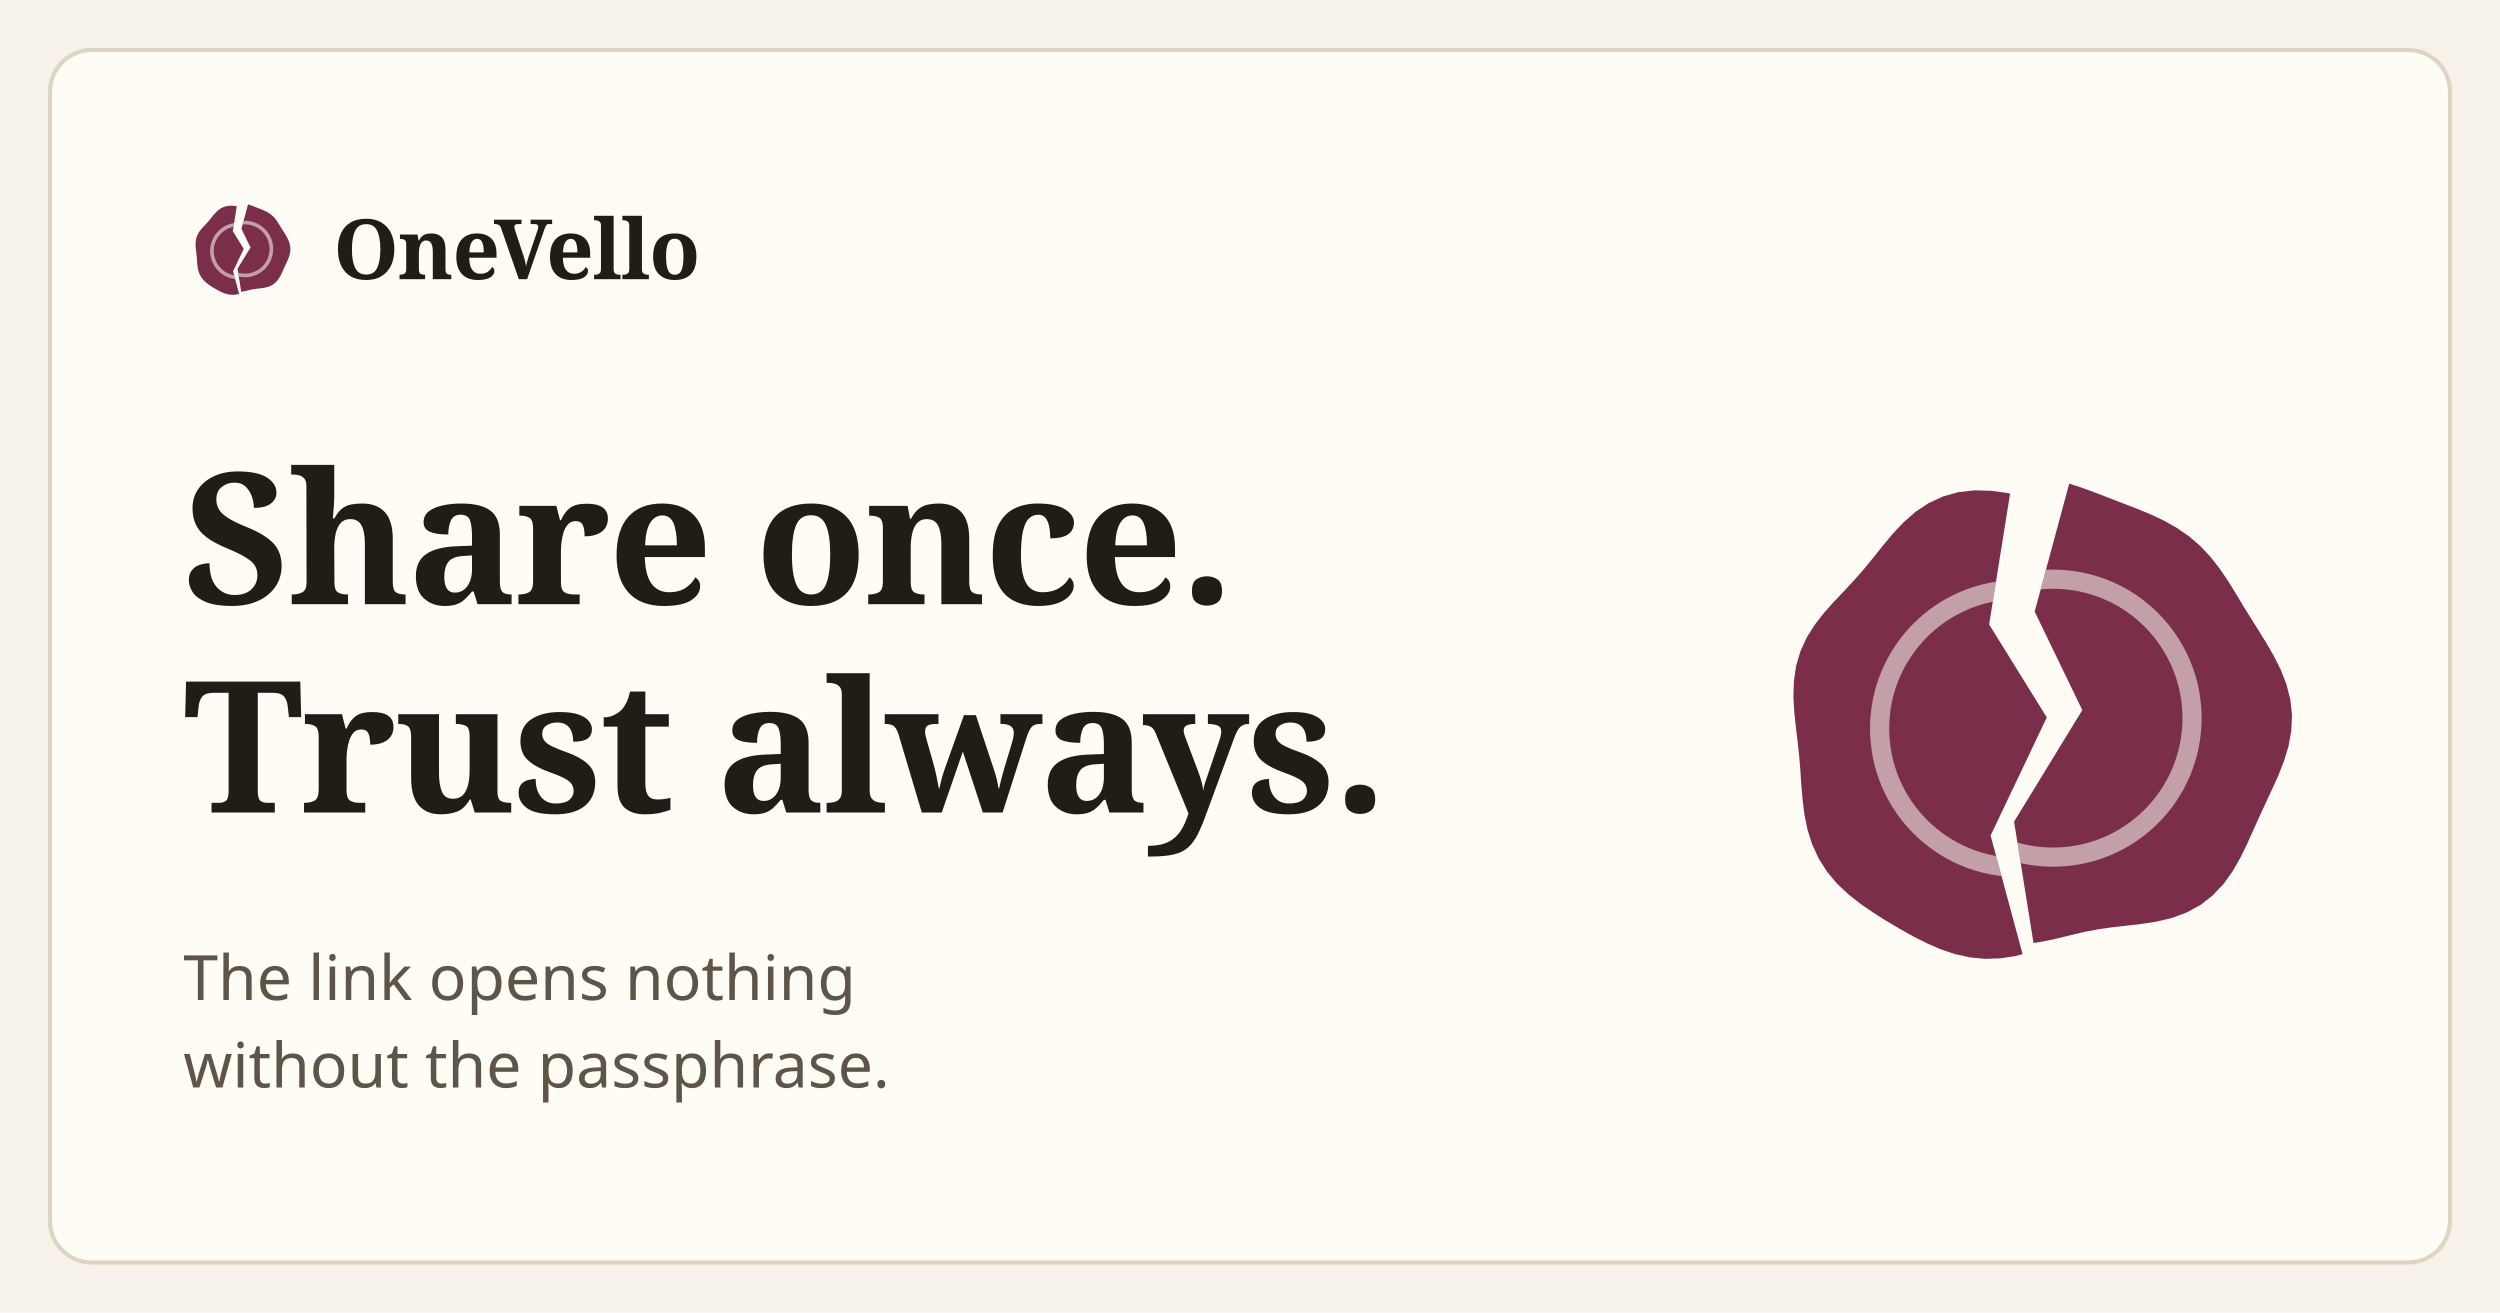
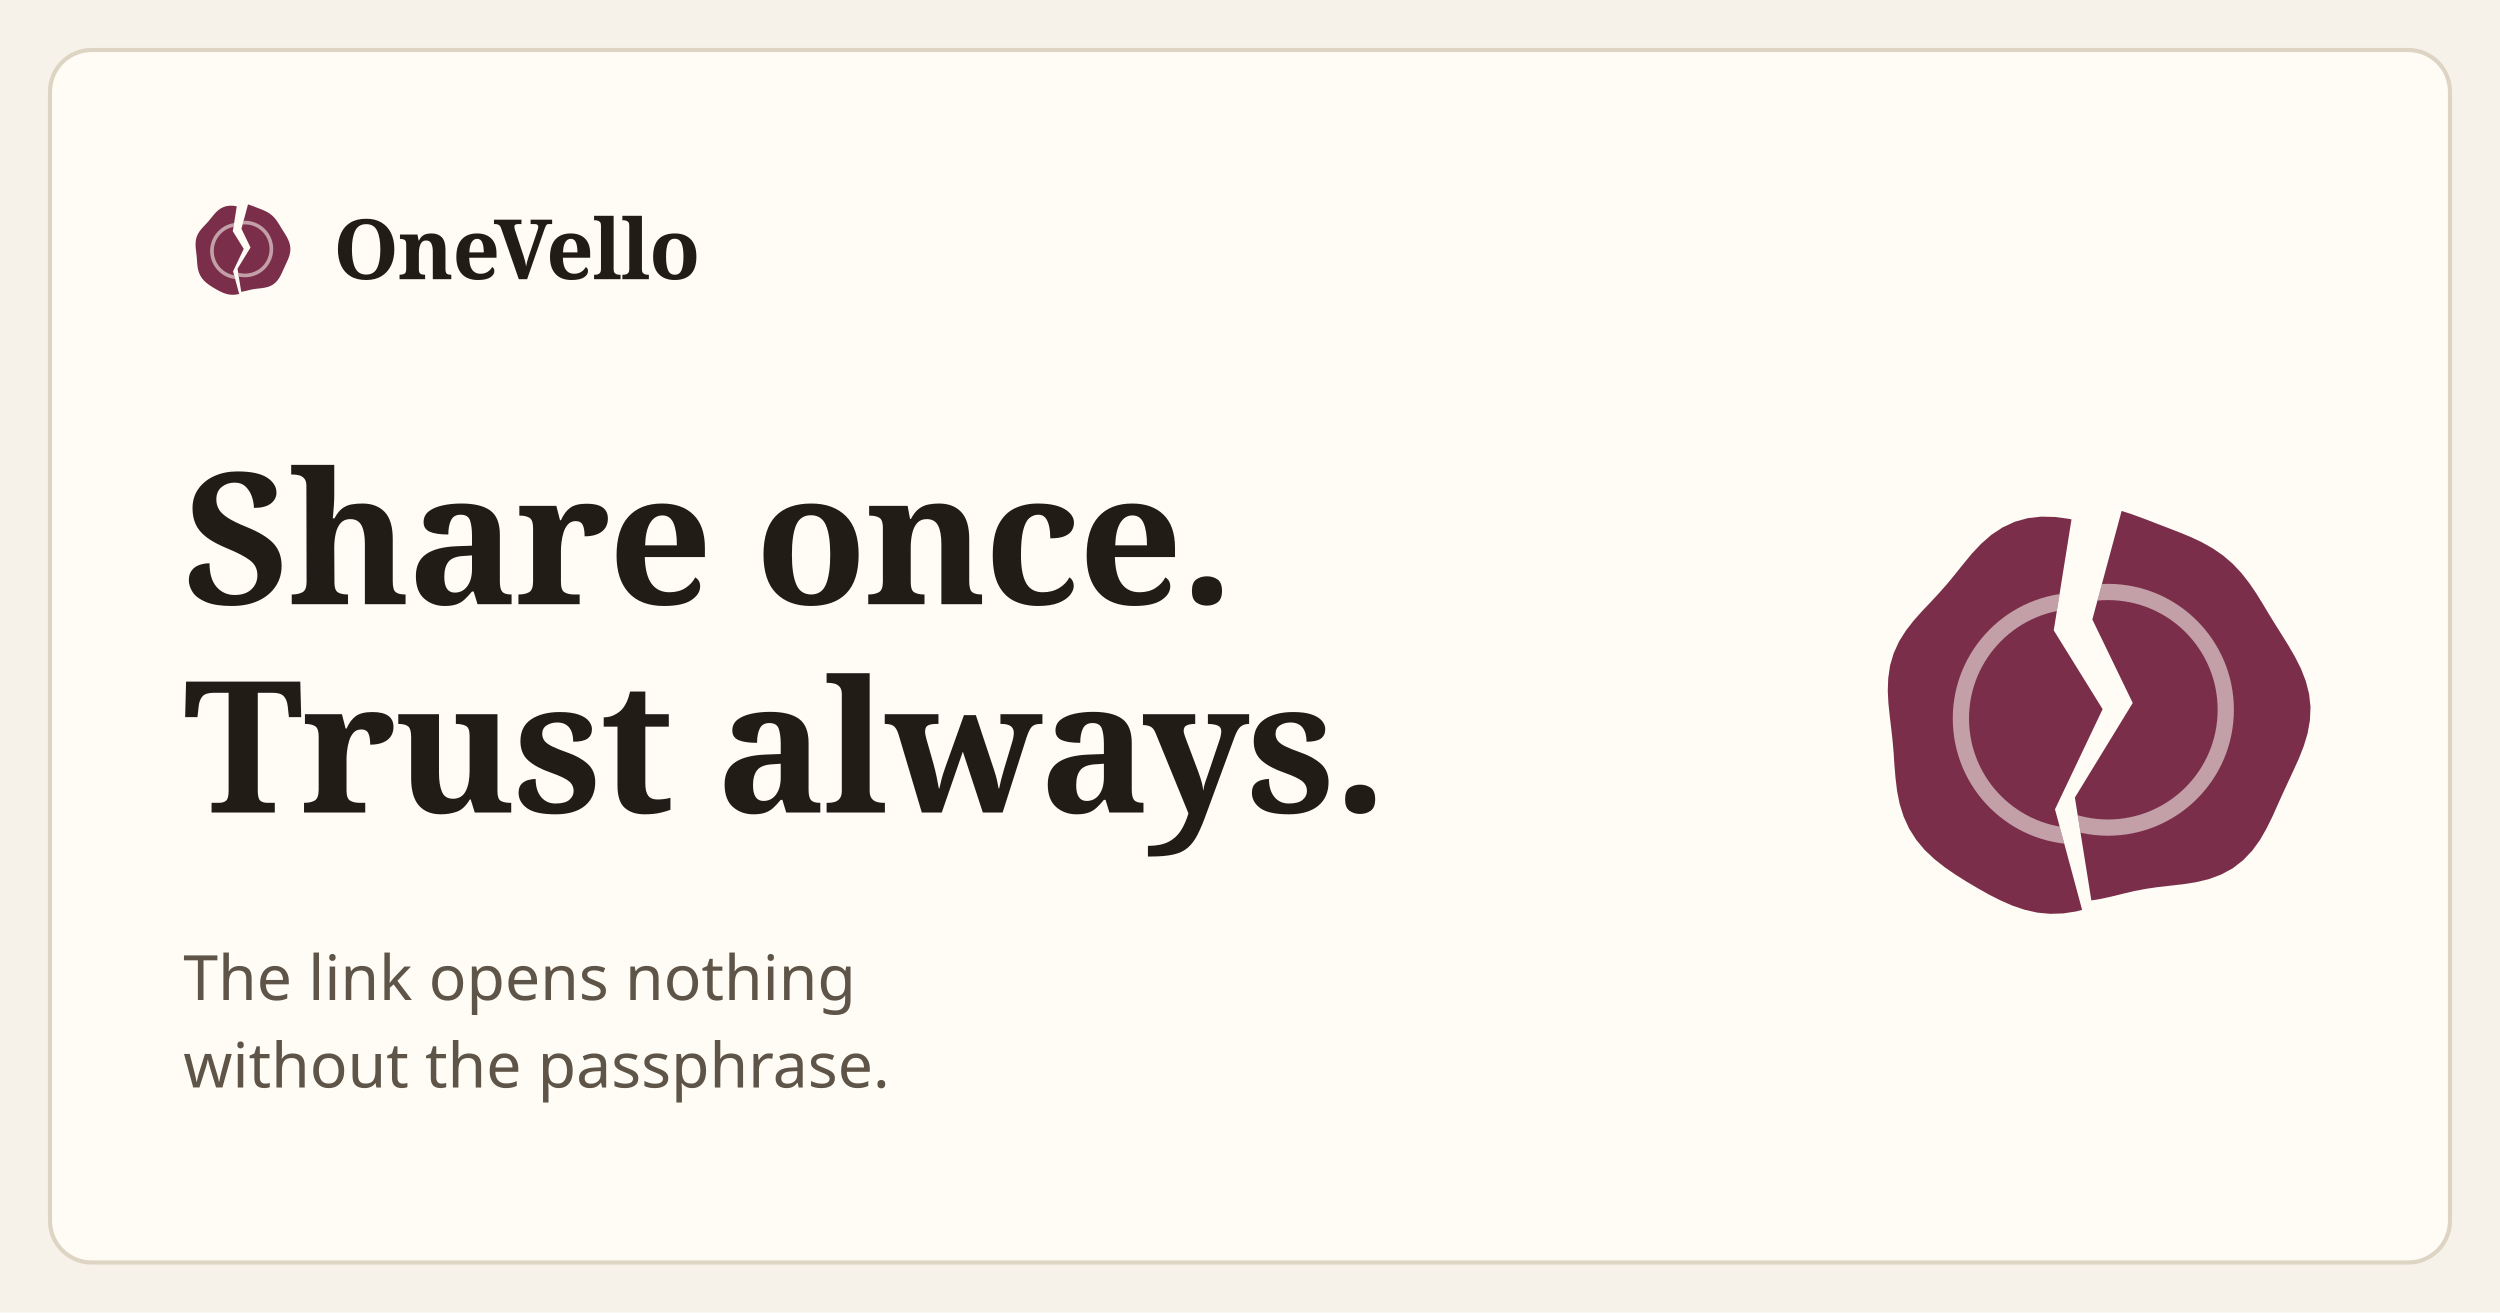
<svg xmlns="http://www.w3.org/2000/svg" width="1200" height="630" viewBox="0 0 1200 630">
  <rect width="1200" height="630" fill="#F6F2EA" />
  <rect x="24" y="24" width="1152" height="582" rx="20" fill="#FFFCF6" stroke="#DDD4C3" stroke-width="2" />
  <g transform="translate(88 92) scale(0.875)">
    <defs>
      <clipPath id="ov1l">
        <path d="M0 0 L34 0 L29.5 21 L35 31 L28.5 43 L33 64 L0 64Z" />
      </clipPath>
      <clipPath id="ov1r">
        <path d="M64 0 L34 0 L29.5 21 L35 31 L28.5 43 L33 64 L64 64Z" />
      </clipPath>
    </defs>
    <g clip-path="url(#ov1l)" transform="translate(-1.8 0.54) rotate(-3 32 32)">
      <path d="M56.89 32.00L56.69 33.62L56.30 35.20L55.79 36.73L55.21 38.22L54.62 39.68L54.04 41.13L53.47 42.59L52.90 44.07L52.27 45.54L51.54 46.99L50.66 48.36L49.60 49.60L48.37 50.67L46.98 51.52L45.48 52.17L43.91 52.63L42.34 52.96L40.79 53.22L39.29 53.47L37.83 53.76L36.40 54.11L34.97 54.53L33.51 54.97L32.00 55.37L30.45 55.69L28.86 55.85L27.26 55.82L25.68 55.59L24.14 55.16L22.65 54.57L21.22 53.85L19.84 53.06L18.50 52.21L17.17 51.33L15.86 50.40L14.58 49.42L13.36 48.35L12.23 47.17L11.25 45.86L10.45 44.44L9.85 42.92L9.44 41.34L9.21 39.74L9.10 38.14L9.05 36.56L9.03 35.02L8.98 33.51L8.89 32.00L8.79 30.48L8.71 28.93L8.71 27.37L8.85 25.80L9.16 24.25L9.69 22.76L10.42 21.36L11.33 20.07L12.36 18.88L13.46 17.77L14.57 16.72L15.66 15.66L16.72 14.58L17.76 13.44L18.81 12.26L19.91 11.06L21.11 9.91L22.42 8.87L23.86 8.02L25.41 7.40L27.03 7.04L28.70 6.94L30.37 7.07L32.00 7.37L33.59 7.79L35.13 8.26L36.63 8.75L38.10 9.23L39.57 9.71L41.02 10.22L42.45 10.80L43.84 11.49L45.16 12.30L46.39 13.25L47.51 14.32L48.52 15.48L49.45 16.70L50.32 17.95L51.16 19.20L52.02 20.44L52.90 21.69L53.79 22.97L54.66 24.31L55.46 25.71L56.13 27.20L56.62 28.76L56.88 30.37Z" fill="#7A2E4A" />
      <circle cx="32" cy="32" r="14.5" fill="none" stroke="#FFFCF6" stroke-opacity=".55" stroke-width="2" />
    </g>
    <g clip-path="url(#ov1r)" transform="translate(1.8 -0.54) rotate(3 32 32)">
      <path d="M56.89 32.00L56.69 33.62L56.30 35.20L55.79 36.73L55.21 38.22L54.62 39.68L54.04 41.13L53.47 42.59L52.90 44.07L52.27 45.54L51.54 46.99L50.66 48.36L49.60 49.60L48.37 50.67L46.98 51.52L45.48 52.17L43.91 52.63L42.34 52.96L40.79 53.22L39.29 53.47L37.83 53.76L36.40 54.11L34.97 54.53L33.51 54.97L32.00 55.37L30.45 55.69L28.86 55.85L27.26 55.82L25.68 55.59L24.14 55.16L22.65 54.57L21.22 53.85L19.84 53.06L18.50 52.21L17.17 51.33L15.86 50.40L14.58 49.42L13.36 48.35L12.23 47.17L11.25 45.86L10.45 44.44L9.85 42.92L9.44 41.34L9.21 39.74L9.10 38.14L9.05 36.56L9.03 35.02L8.98 33.51L8.89 32.00L8.79 30.48L8.71 28.93L8.71 27.37L8.85 25.80L9.16 24.25L9.69 22.76L10.42 21.36L11.33 20.07L12.36 18.88L13.46 17.77L14.57 16.72L15.66 15.66L16.72 14.58L17.76 13.44L18.81 12.26L19.91 11.06L21.11 9.91L22.42 8.87L23.86 8.02L25.41 7.40L27.03 7.04L28.70 6.94L30.37 7.07L32.00 7.37L33.59 7.79L35.13 8.26L36.63 8.75L38.10 9.23L39.57 9.71L41.02 10.22L42.45 10.80L43.84 11.49L45.16 12.30L46.39 13.25L47.51 14.32L48.52 15.48L49.45 16.70L50.32 17.95L51.16 19.20L52.02 20.44L52.90 21.69L53.79 22.97L54.66 24.31L55.46 25.71L56.13 27.20L56.62 28.76L56.88 30.37Z" fill="#7A2E4A" />
      <circle cx="32" cy="32" r="14.5" fill="none" stroke="#FFFCF6" stroke-opacity=".55" stroke-width="2" />
    </g>
  </g>
  <text x="160" y="134" font-family="'Source Serif 4', Georgia, serif" font-weight="600" font-size="40" letter-spacing="-0.5" fill="#211C16">OneVello</text>
  <text font-family="'Source Serif 4', Georgia, serif" font-weight="600" font-size="88" letter-spacing="-1.3" fill="#211C16">
    <tspan x="88" y="290">Share once.</tspan>
    <tspan x="88" y="390">Trust always.</tspan>
  </text>
  <text font-family="'IBM Plex Sans', system-ui, sans-serif" font-size="30" fill="#5E5548">
    <tspan x="88" y="480">The link opens nothing</tspan>
    <tspan x="88" y="522">without the passphrase.</tspan>
  </text>
-   <g transform="translate(830 200) scale(4.6)">
+   <g transform="translate(880 218) scale(3.9)">
    <defs>
      <clipPath id="ov2l">
        <path d="M0 0 L34 0 L29.5 21 L35 31 L28.5 43 L33 64 L0 64Z" />
      </clipPath>
      <clipPath id="ov2r">
        <path d="M64 0 L34 0 L29.5 21 L35 31 L28.5 43 L33 64 L64 64Z" />
      </clipPath>
    </defs>
    <g clip-path="url(#ov2l)" transform="translate(-1.8 0.54) rotate(-3 32 32)">
      <path d="M56.89 32.00L56.69 33.62L56.30 35.20L55.79 36.73L55.21 38.22L54.62 39.68L54.04 41.13L53.47 42.59L52.90 44.07L52.27 45.54L51.54 46.99L50.66 48.36L49.60 49.60L48.37 50.67L46.98 51.52L45.48 52.17L43.91 52.63L42.34 52.96L40.79 53.22L39.29 53.47L37.83 53.76L36.40 54.11L34.97 54.53L33.51 54.97L32.00 55.37L30.45 55.69L28.86 55.85L27.26 55.82L25.68 55.59L24.14 55.16L22.65 54.57L21.22 53.85L19.84 53.06L18.50 52.21L17.17 51.33L15.86 50.40L14.58 49.42L13.36 48.35L12.23 47.17L11.25 45.86L10.45 44.44L9.85 42.92L9.44 41.34L9.21 39.74L9.10 38.14L9.05 36.56L9.03 35.02L8.98 33.51L8.89 32.00L8.79 30.48L8.71 28.93L8.71 27.37L8.85 25.80L9.16 24.25L9.69 22.76L10.42 21.36L11.33 20.07L12.36 18.88L13.46 17.77L14.57 16.72L15.66 15.66L16.72 14.58L17.76 13.44L18.81 12.26L19.91 11.06L21.11 9.91L22.42 8.87L23.86 8.02L25.41 7.40L27.03 7.04L28.70 6.94L30.37 7.07L32.00 7.37L33.59 7.79L35.13 8.26L36.63 8.75L38.10 9.23L39.57 9.71L41.02 10.22L42.45 10.80L43.84 11.49L45.16 12.30L46.39 13.25L47.51 14.32L48.52 15.48L49.45 16.70L50.32 17.95L51.16 19.20L52.02 20.44L52.90 21.69L53.79 22.97L54.66 24.31L55.46 25.71L56.13 27.20L56.62 28.76L56.88 30.37Z" fill="#7A2E4A" />
      <circle cx="32" cy="32" r="14.5" fill="none" stroke="#FFFCF6" stroke-opacity=".55" stroke-width="2" />
    </g>
    <g clip-path="url(#ov2r)" transform="translate(1.8 -0.54) rotate(3 32 32)">
      <path d="M56.89 32.00L56.69 33.62L56.30 35.20L55.79 36.73L55.21 38.22L54.62 39.68L54.04 41.13L53.47 42.59L52.90 44.07L52.27 45.54L51.54 46.99L50.66 48.36L49.60 49.60L48.37 50.67L46.98 51.52L45.48 52.17L43.91 52.63L42.34 52.96L40.79 53.22L39.29 53.47L37.83 53.76L36.40 54.11L34.97 54.53L33.51 54.97L32.00 55.37L30.45 55.69L28.86 55.85L27.26 55.82L25.68 55.59L24.14 55.16L22.65 54.57L21.22 53.85L19.84 53.06L18.50 52.21L17.17 51.33L15.86 50.40L14.58 49.42L13.36 48.35L12.23 47.17L11.25 45.86L10.45 44.44L9.85 42.92L9.44 41.34L9.21 39.74L9.10 38.14L9.05 36.56L9.03 35.02L8.98 33.51L8.89 32.00L8.79 30.48L8.71 28.93L8.71 27.37L8.85 25.80L9.16 24.25L9.69 22.76L10.42 21.36L11.33 20.07L12.36 18.88L13.46 17.77L14.57 16.72L15.66 15.66L16.72 14.58L17.76 13.44L18.81 12.26L19.91 11.06L21.11 9.91L22.42 8.87L23.86 8.02L25.41 7.40L27.03 7.04L28.70 6.94L30.37 7.07L32.00 7.37L33.59 7.79L35.13 8.26L36.63 8.75L38.10 9.23L39.57 9.71L41.02 10.22L42.45 10.80L43.84 11.49L45.16 12.30L46.39 13.25L47.51 14.32L48.52 15.48L49.45 16.70L50.32 17.95L51.16 19.20L52.02 20.44L52.90 21.69L53.79 22.97L54.66 24.31L55.46 25.71L56.13 27.20L56.62 28.76L56.88 30.37Z" fill="#7A2E4A" />
      <circle cx="32" cy="32" r="14.5" fill="none" stroke="#FFFCF6" stroke-opacity=".55" stroke-width="2" />
    </g>
  </g>
</svg>
